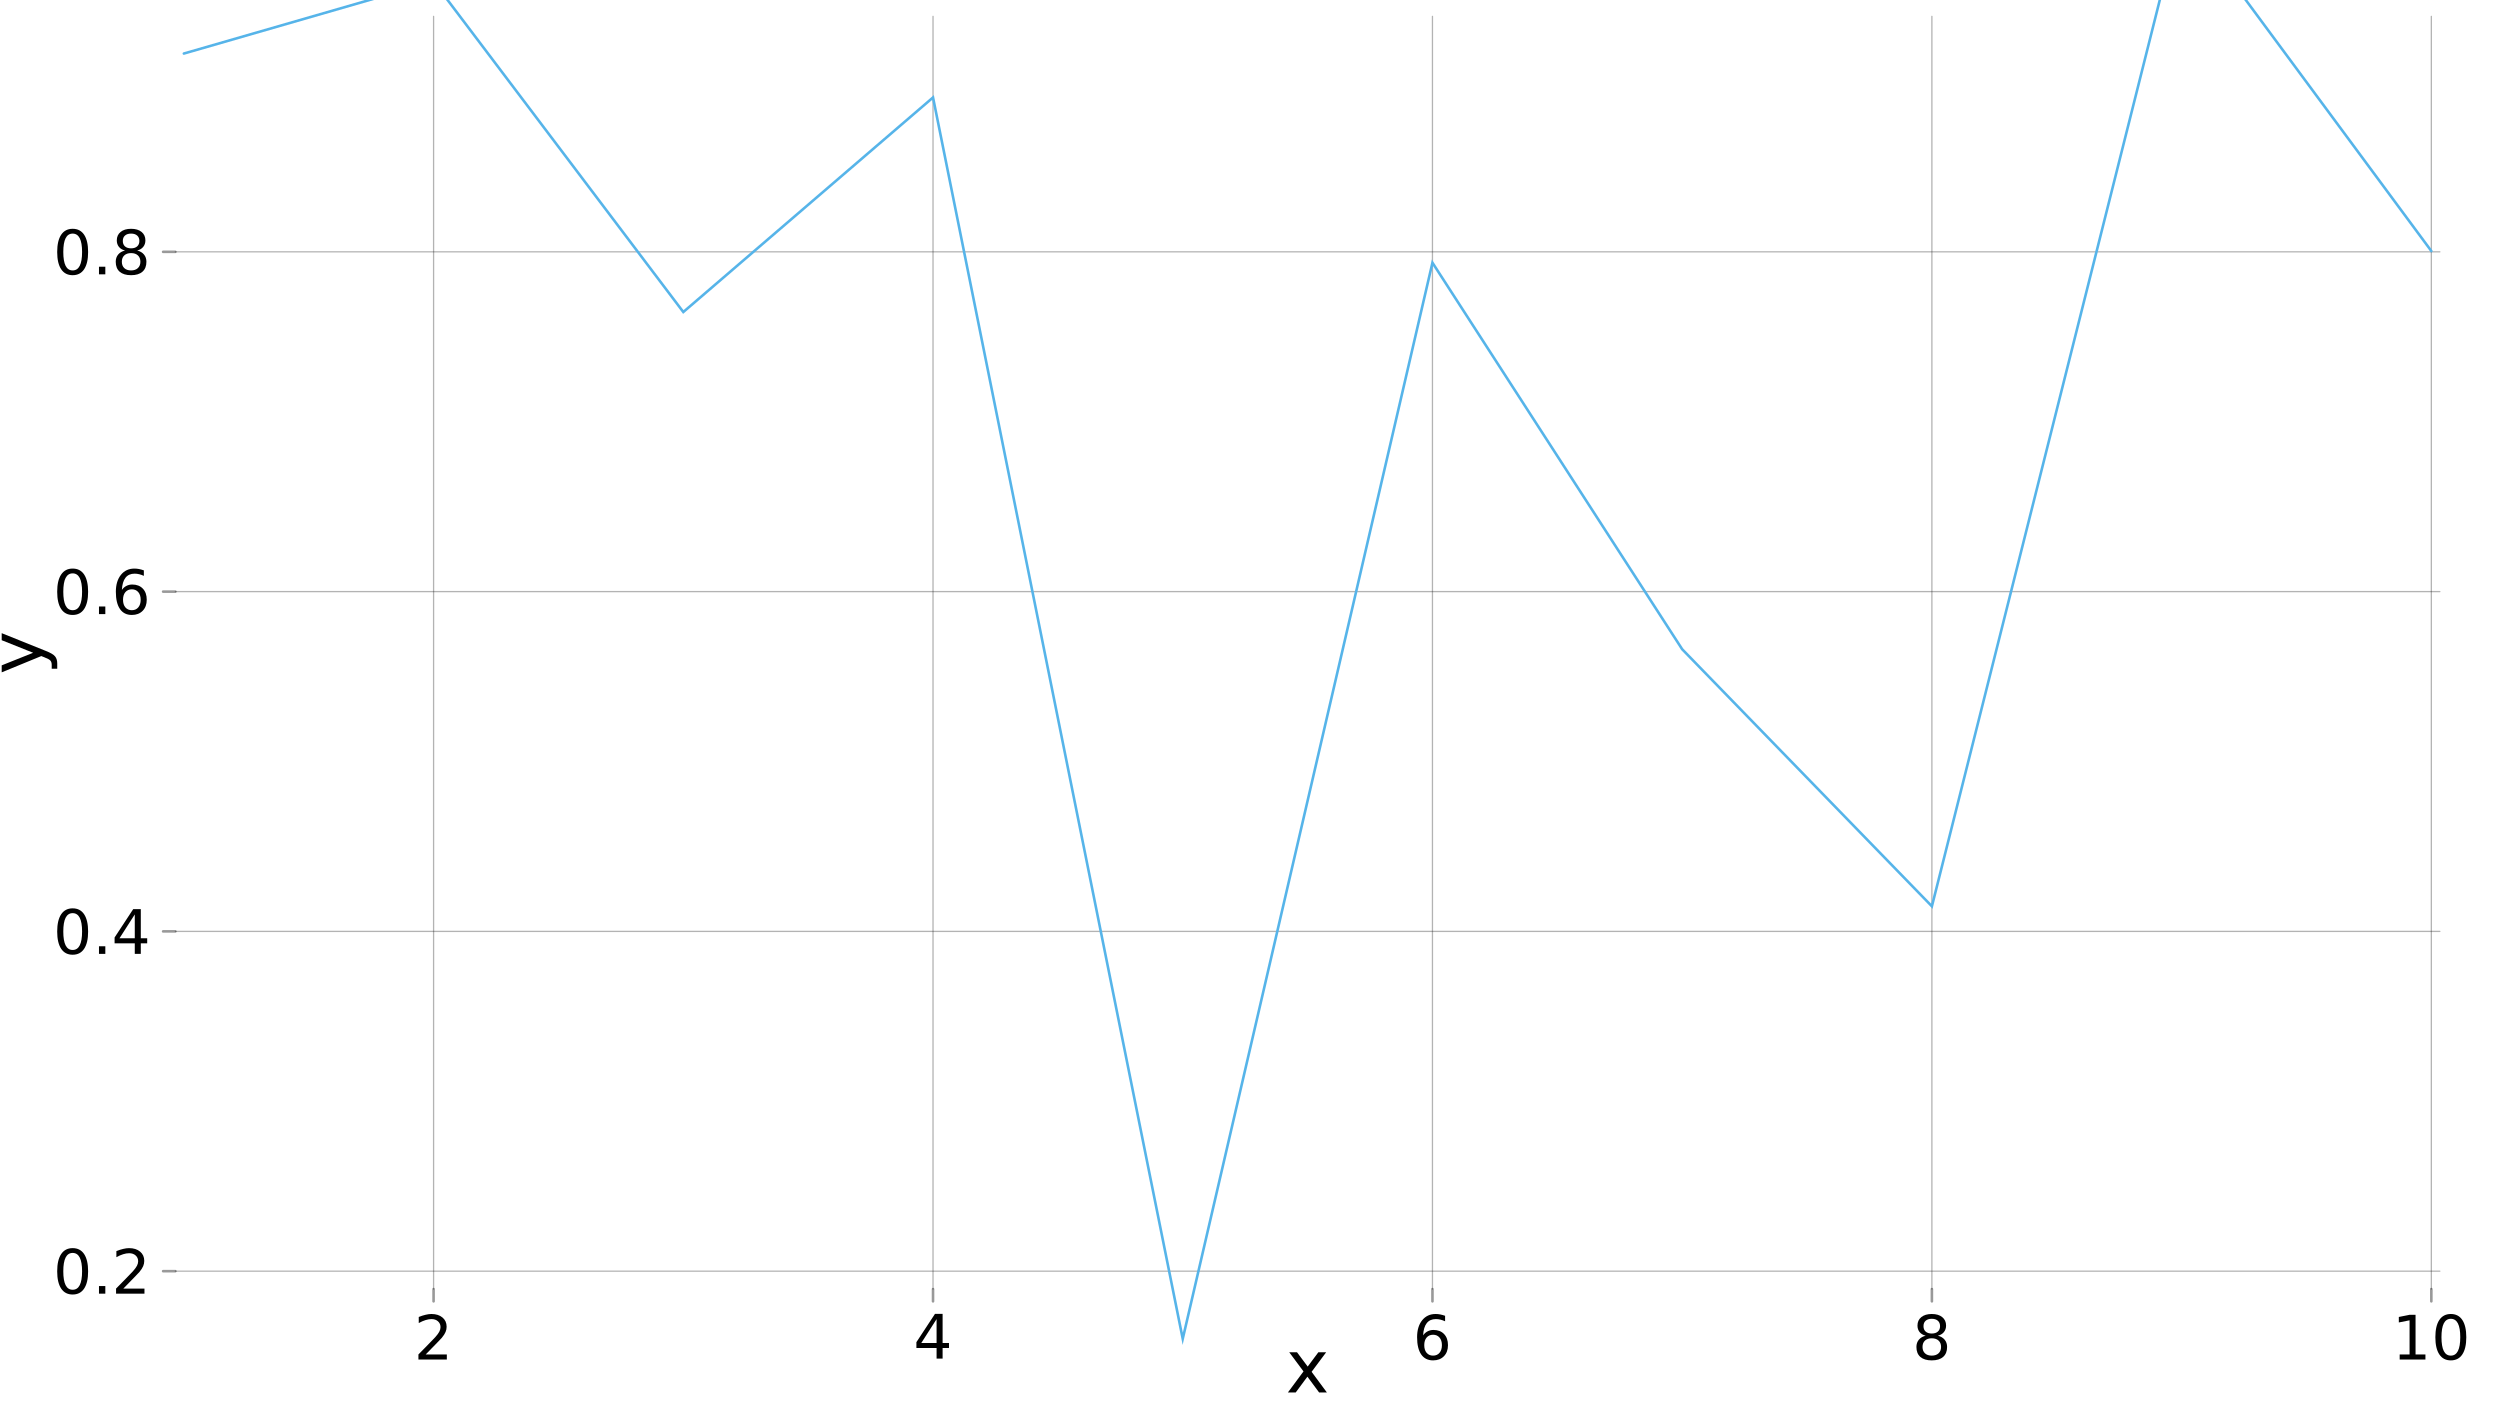
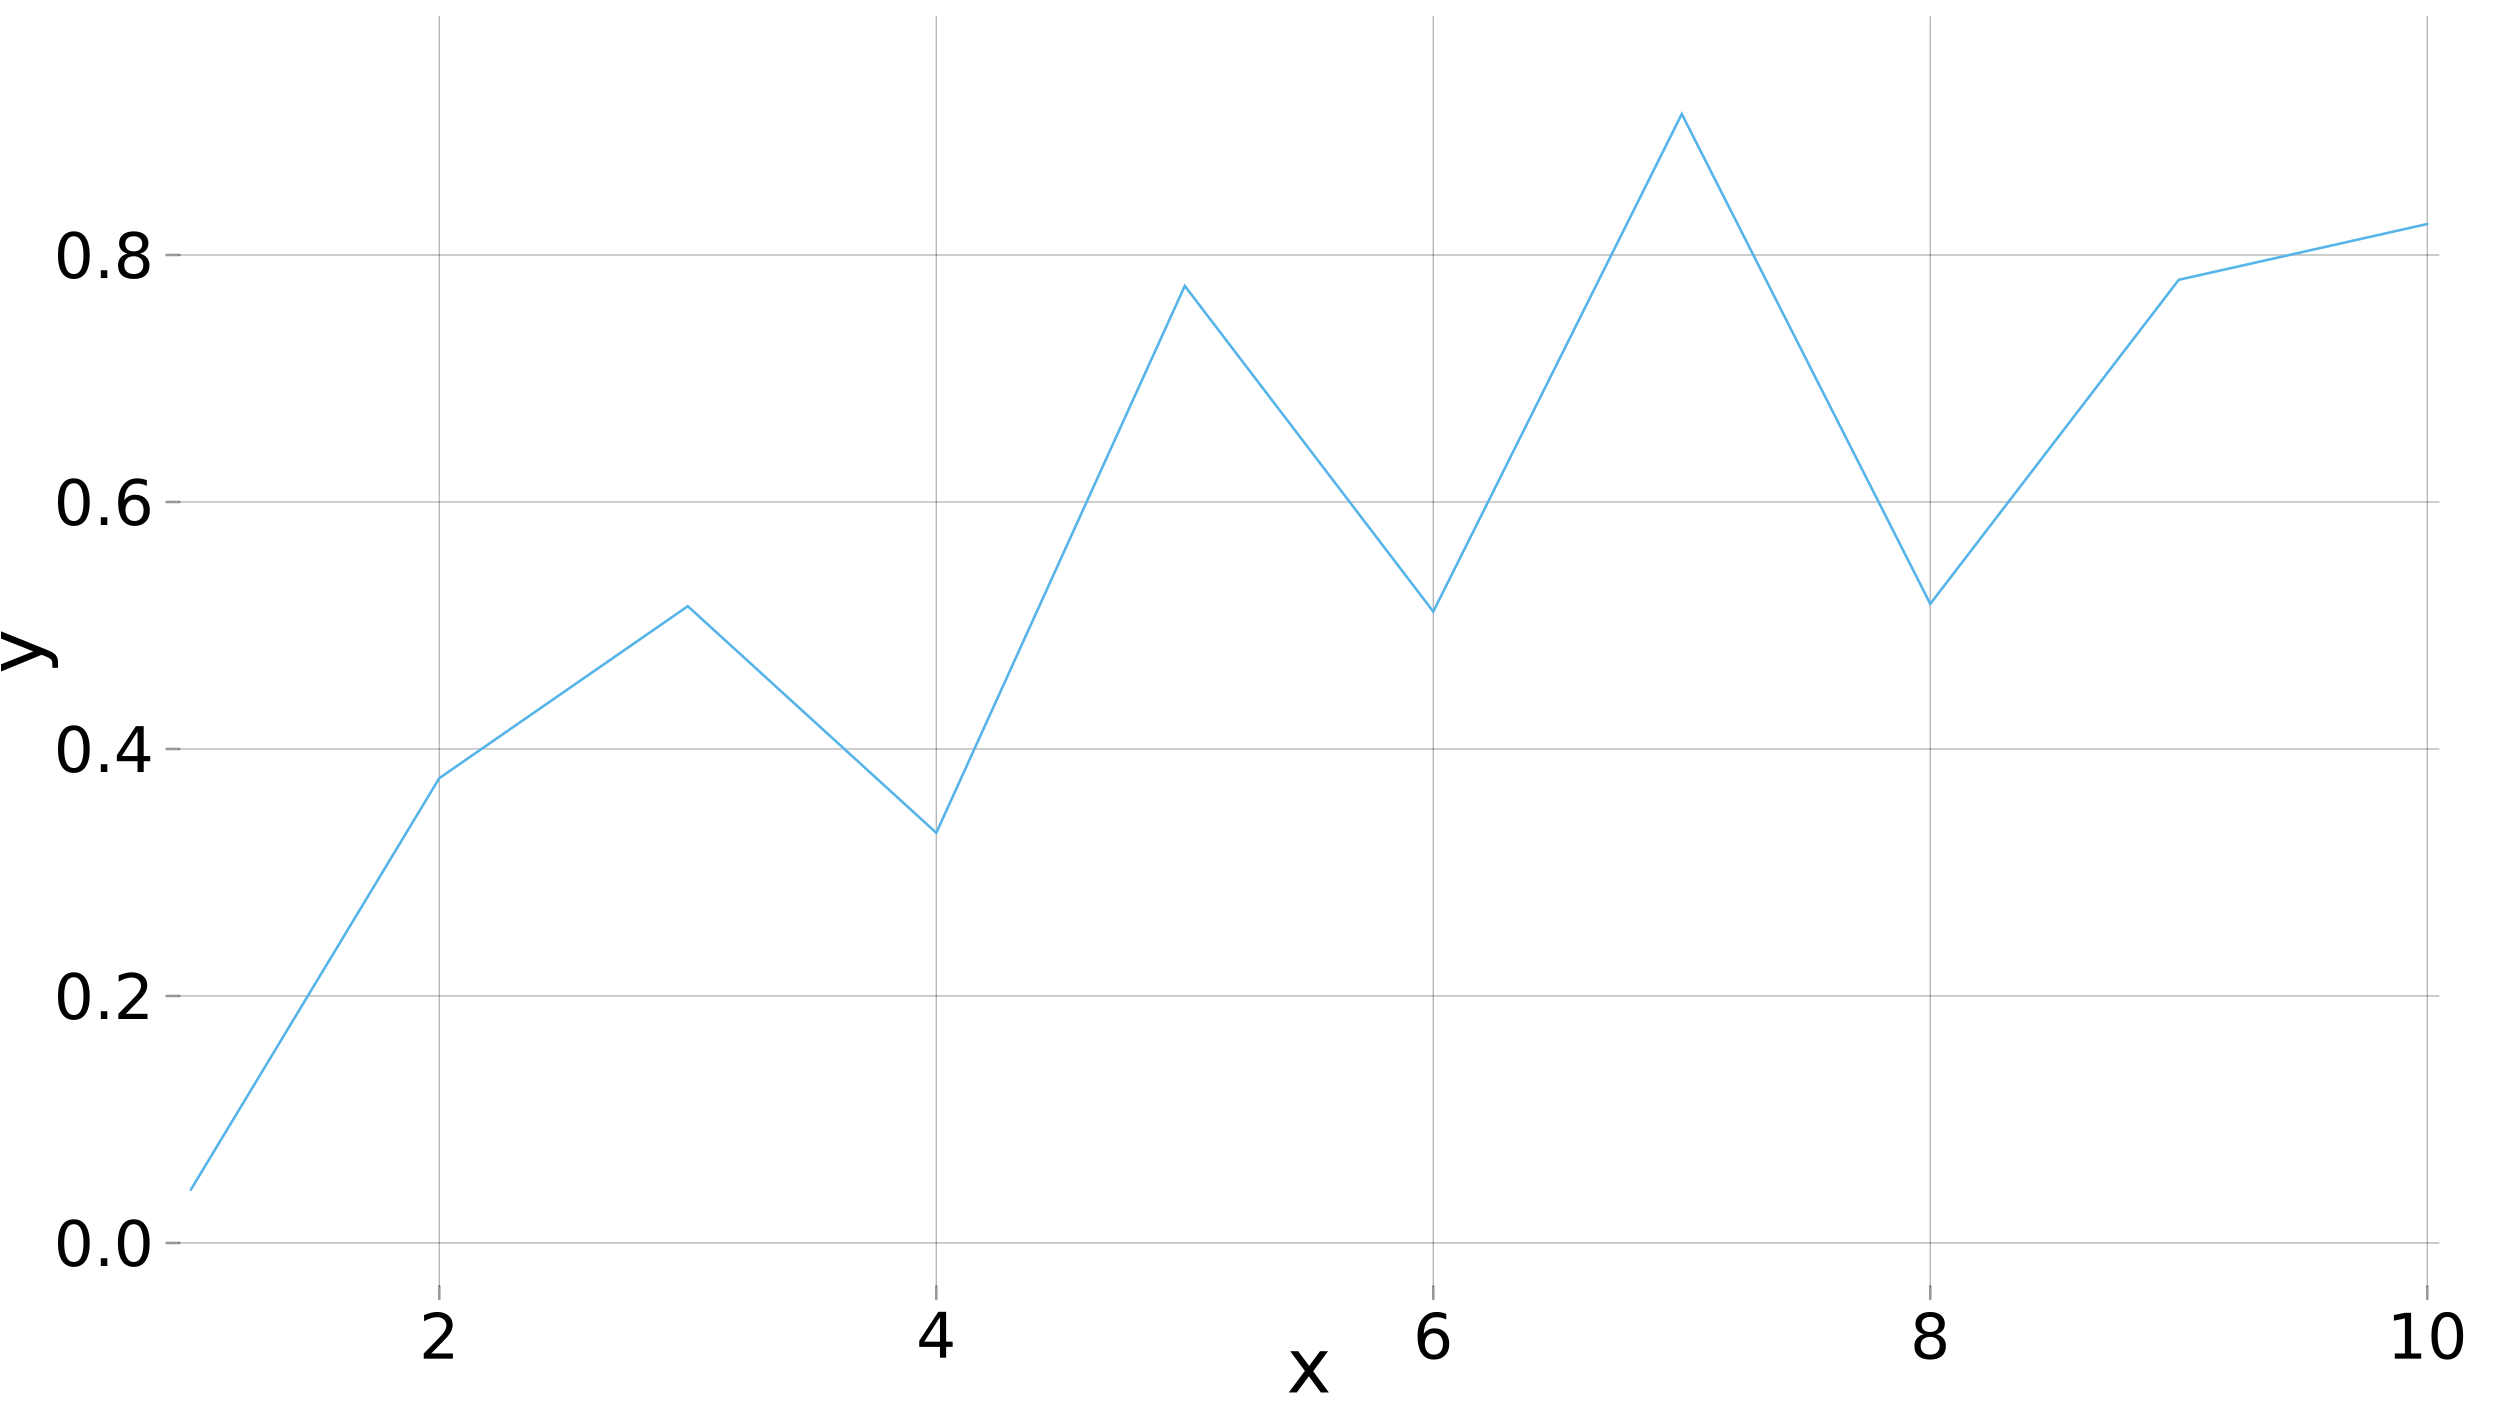
<svg xmlns="http://www.w3.org/2000/svg" xmlns:xlink="http://www.w3.org/1999/xlink" width="960pt" height="540pt" viewBox="0 0 960 540" version="1.1">
  <defs>
    <g>
      <symbol overflow="visible" id="glyph0-0">
-         <path style="stroke:none;" d="M 1.172 4.172 L 1.172 -16.609 L 12.953 -16.609 L 12.953 4.172 Z M 2.5 2.859 L 11.641 2.859 L 11.641 -15.297 L 2.5 -15.297 Z M 2.5 2.859 " />
+         <path style="stroke:none;" d="M 1.203 4.266 L 1.203 -17.047 L 13.297 -17.047 L 13.297 4.266 Z M 2.562 2.922 L 11.938 2.922 L 11.938 -15.688 L 2.562 -15.688 Z M 2.562 2.922 " />
      </symbol>
      <symbol overflow="visible" id="glyph0-1">
-         <path style="stroke:none;" d="M 4.516 -1.953 L 12.625 -1.953 L 12.625 0 L 1.719 0 L 1.719 -1.953 C 2.602 -2.867 3.805 -4.094 5.328 -5.625 C 6.848 -7.164 7.805 -8.16 8.203 -8.609 C 8.941 -9.441 9.457 -10.145 9.75 -10.719 C 10.051 -11.301 10.203 -11.875 10.203 -12.438 C 10.203 -13.352 9.879 -14.098 9.234 -14.672 C 8.598 -15.242 7.766 -15.531 6.734 -15.531 C 6.016 -15.531 5.25 -15.398 4.438 -15.141 C 3.625 -14.891 2.758 -14.508 1.844 -14 L 1.844 -16.344 C 2.781 -16.719 3.656 -17 4.469 -17.188 C 5.281 -17.383 6.023 -17.484 6.703 -17.484 C 8.473 -17.484 9.891 -17.035 10.953 -16.141 C 12.016 -15.254 12.547 -14.07 12.547 -12.594 C 12.547 -11.883 12.41 -11.211 12.141 -10.578 C 11.879 -9.941 11.398 -9.195 10.703 -8.344 C 10.504 -8.113 9.891 -7.469 8.859 -6.406 C 7.836 -5.352 6.391 -3.867 4.516 -1.953 Z M 4.516 -1.953 " />
+         <path style="stroke:none;" d="M 4.641 -2 L 12.953 -2 L 12.953 0 L 1.766 0 L 1.766 -2 C 2.672 -2.938 3.906 -4.191 5.469 -5.766 C 7.031 -7.348 8.016 -8.367 8.422 -8.828 C 9.18 -9.68 9.711 -10.406 10.016 -11 C 10.316 -11.594 10.469 -12.18 10.469 -12.766 C 10.469 -13.691 10.141 -14.453 9.484 -15.047 C 8.828 -15.641 7.973 -15.938 6.922 -15.938 C 6.172 -15.938 5.379 -15.805 4.547 -15.547 C 3.723 -15.285 2.836 -14.891 1.891 -14.359 L 1.891 -16.766 C 2.848 -17.148 3.742 -17.441 4.578 -17.641 C 5.41 -17.836 6.176 -17.938 6.875 -17.938 C 8.695 -17.938 10.148 -17.477 11.234 -16.562 C 12.316 -15.656 12.859 -14.438 12.859 -12.906 C 12.859 -12.188 12.723 -11.5 12.453 -10.844 C 12.18 -10.195 11.688 -9.438 10.969 -8.562 C 10.781 -8.332 10.156 -7.672 9.094 -6.578 C 8.039 -5.492 6.555 -3.969 4.641 -2 Z M 4.641 -2 " />
      </symbol>
      <symbol overflow="visible" id="glyph0-2">
-         <path style="stroke:none;" d="M 8.906 -15.156 L 3.031 -5.984 L 8.906 -5.984 Z M 8.297 -17.172 L 11.219 -17.172 L 11.219 -5.984 L 13.672 -5.984 L 13.672 -4.047 L 11.219 -4.047 L 11.219 0 L 8.906 0 L 8.906 -4.047 L 1.156 -4.047 L 1.156 -6.297 Z M 8.297 -17.172 " />
+         <path style="stroke:none;" d="M 9.141 -15.547 L 3.109 -6.141 L 9.141 -6.141 Z M 8.516 -17.625 L 11.5 -17.625 L 11.5 -6.141 L 14.016 -6.141 L 14.016 -4.156 L 11.5 -4.156 L 11.5 0 L 9.141 0 L 9.141 -4.156 L 1.188 -4.156 L 1.188 -6.453 Z M 8.516 -17.625 " />
      </symbol>
      <symbol overflow="visible" id="glyph0-3">
-         <path style="stroke:none;" d="M 7.781 -9.516 C 6.738 -9.516 5.91 -9.156 5.297 -8.438 C 4.691 -7.727 4.391 -6.754 4.391 -5.516 C 4.391 -4.273 4.691 -3.297 5.297 -2.578 C 5.91 -1.859 6.738 -1.5 7.781 -1.5 C 8.82 -1.5 9.645 -1.859 10.25 -2.578 C 10.863 -3.297 11.172 -4.273 11.172 -5.516 C 11.172 -6.754 10.863 -7.727 10.25 -8.438 C 9.645 -9.156 8.82 -9.516 7.781 -9.516 Z M 12.391 -16.797 L 12.391 -14.688 C 11.805 -14.957 11.219 -15.164 10.625 -15.312 C 10.031 -15.457 9.441 -15.531 8.859 -15.531 C 7.328 -15.531 6.156 -15.008 5.344 -13.969 C 4.531 -12.938 4.066 -11.375 3.953 -9.281 C 4.41 -9.945 4.977 -10.457 5.656 -10.812 C 6.344 -11.176 7.098 -11.359 7.922 -11.359 C 9.641 -11.359 11 -10.832 12 -9.781 C 13 -8.738 13.5 -7.316 13.5 -5.516 C 13.5 -3.742 12.977 -2.328 11.938 -1.266 C 10.895 -0.203 9.508 0.328 7.781 0.328 C 5.789 0.328 4.27 -0.43 3.219 -1.953 C 2.164 -3.473 1.641 -5.68 1.641 -8.578 C 1.641 -11.285 2.285 -13.445 3.578 -15.062 C 4.867 -16.676 6.598 -17.484 8.766 -17.484 C 9.348 -17.484 9.938 -17.426 10.531 -17.312 C 11.125 -17.195 11.742 -17.023 12.391 -16.797 Z M 12.391 -16.797 " />
+         <path style="stroke:none;" d="M 7.984 -9.766 C 6.91 -9.766 6.062 -9.395 5.438 -8.656 C 4.812 -7.926 4.5 -6.926 4.5 -5.656 C 4.5 -4.383 4.812 -3.379 5.438 -2.641 C 6.062 -1.91 6.91 -1.547 7.984 -1.547 C 9.047 -1.547 9.891 -1.91 10.516 -2.641 C 11.141 -3.379 11.453 -4.383 11.453 -5.656 C 11.453 -6.926 11.141 -7.926 10.516 -8.656 C 9.891 -9.395 9.047 -9.766 7.984 -9.766 Z M 12.719 -17.234 L 12.719 -15.062 C 12.113 -15.344 11.504 -15.555 10.891 -15.703 C 10.285 -15.859 9.688 -15.938 9.094 -15.938 C 7.52 -15.938 6.316 -15.406 5.484 -14.344 C 4.648 -13.281 4.176 -11.676 4.062 -9.531 C 4.52 -10.207 5.098 -10.727 5.797 -11.094 C 6.504 -11.469 7.281 -11.656 8.125 -11.656 C 9.895 -11.656 11.289 -11.113 12.312 -10.031 C 13.344 -8.957 13.859 -7.5 13.859 -5.656 C 13.859 -3.844 13.32 -2.391 12.25 -1.297 C 11.176 -0.203 9.754 0.344 7.984 0.344 C 5.941 0.344 4.379 -0.438 3.297 -2 C 2.223 -3.562 1.688 -5.828 1.688 -8.797 C 1.688 -11.578 2.348 -13.797 3.672 -15.453 C 4.992 -17.109 6.77 -17.938 9 -17.938 C 9.594 -17.938 10.191 -17.879 10.797 -17.766 C 11.41 -17.648 12.051 -17.473 12.719 -17.234 Z M 12.719 -17.234 " />
      </symbol>
      <symbol overflow="visible" id="glyph0-4">
-         <path style="stroke:none;" d="M 7.484 -8.156 C 6.379 -8.156 5.508 -7.859 4.875 -7.266 C 4.25 -6.68 3.938 -5.867 3.938 -4.828 C 3.938 -3.797 4.25 -2.984 4.875 -2.391 C 5.508 -1.797 6.379 -1.5 7.484 -1.5 C 8.586 -1.5 9.457 -1.797 10.094 -2.391 C 10.738 -2.992 11.062 -3.805 11.062 -4.828 C 11.062 -5.867 10.742 -6.68 10.109 -7.266 C 9.473 -7.859 8.598 -8.156 7.484 -8.156 Z M 5.172 -9.141 C 4.172 -9.391 3.391 -9.852 2.828 -10.531 C 2.273 -11.219 2 -12.051 2 -13.031 C 2 -14.406 2.488 -15.488 3.469 -16.281 C 4.445 -17.082 5.785 -17.484 7.484 -17.484 C 9.203 -17.484 10.547 -17.082 11.516 -16.281 C 12.492 -15.488 12.984 -14.406 12.984 -13.031 C 12.984 -12.051 12.703 -11.219 12.141 -10.531 C 11.586 -9.852 10.816 -9.391 9.828 -9.141 C 10.941 -8.879 11.812 -8.367 12.438 -7.609 C 13.062 -6.859 13.375 -5.93 13.375 -4.828 C 13.375 -3.16 12.863 -1.883 11.844 -1 C 10.832 -0.113 9.379 0.328 7.484 0.328 C 5.586 0.328 4.129 -0.113 3.109 -1 C 2.098 -1.883 1.594 -3.16 1.594 -4.828 C 1.594 -5.93 1.906 -6.859 2.531 -7.609 C 3.164 -8.367 4.047 -8.879 5.172 -9.141 Z M 4.312 -12.812 C 4.312 -11.926 4.586 -11.234 5.141 -10.734 C 5.703 -10.234 6.484 -9.984 7.484 -9.984 C 8.484 -9.984 9.266 -10.234 9.828 -10.734 C 10.391 -11.234 10.672 -11.926 10.672 -12.812 C 10.672 -13.707 10.391 -14.398 9.828 -14.891 C 9.266 -15.391 8.484 -15.641 7.484 -15.641 C 6.484 -15.641 5.703 -15.391 5.141 -14.891 C 4.586 -14.398 4.312 -13.707 4.312 -12.812 Z M 4.312 -12.812 " />
+         <path style="stroke:none;" d="M 7.688 -8.375 C 6.551 -8.375 5.656 -8.066 5 -7.453 C 4.352 -6.848 4.031 -6.016 4.031 -4.953 C 4.031 -3.891 4.352 -3.055 5 -2.453 C 5.656 -1.848 6.551 -1.547 7.688 -1.547 C 8.82 -1.547 9.711 -1.848 10.359 -2.453 C 11.016 -3.066 11.344 -3.898 11.344 -4.953 C 11.344 -6.016 11.016 -6.848 10.359 -7.453 C 9.711 -8.066 8.82 -8.375 7.688 -8.375 Z M 5.297 -9.391 C 4.273 -9.641 3.477 -10.113 2.906 -10.812 C 2.332 -11.508 2.047 -12.363 2.047 -13.375 C 2.047 -14.781 2.547 -15.891 3.547 -16.703 C 4.555 -17.523 5.938 -17.938 7.688 -17.938 C 9.438 -17.938 10.812 -17.523 11.812 -16.703 C 12.812 -15.891 13.312 -14.781 13.312 -13.375 C 13.312 -12.363 13.023 -11.508 12.453 -10.812 C 11.891 -10.113 11.098 -9.641 10.078 -9.391 C 11.223 -9.117 12.113 -8.594 12.75 -7.812 C 13.395 -7.031 13.719 -6.078 13.719 -4.953 C 13.719 -3.242 13.195 -1.93 12.156 -1.016 C 11.113 -0.109 9.625 0.344 7.688 0.344 C 5.738 0.344 4.242 -0.109 3.203 -1.016 C 2.16 -1.93 1.641 -3.242 1.641 -4.953 C 1.641 -6.078 1.961 -7.031 2.609 -7.812 C 3.254 -8.594 4.148 -9.117 5.297 -9.391 Z M 4.422 -13.141 C 4.422 -12.234 4.707 -11.523 5.281 -11.016 C 5.852 -10.504 6.656 -10.25 7.688 -10.25 C 8.707 -10.25 9.504 -10.504 10.078 -11.016 C 10.66 -11.523 10.953 -12.234 10.953 -13.141 C 10.953 -14.055 10.66 -14.77 10.078 -15.281 C 9.504 -15.789 8.707 -16.047 7.688 -16.047 C 6.656 -16.047 5.852 -15.789 5.281 -15.281 C 4.707 -14.77 4.422 -14.055 4.422 -13.141 Z M 4.422 -13.141 " />
      </symbol>
      <symbol overflow="visible" id="glyph0-5">
-         <path style="stroke:none;" d="M 2.922 -1.953 L 6.719 -1.953 L 6.719 -15.062 L 2.594 -14.234 L 2.594 -16.344 L 6.703 -17.172 L 9.016 -17.172 L 9.016 -1.953 L 12.812 -1.953 L 12.812 0 L 2.922 0 Z M 2.922 -1.953 " />
+         <path style="stroke:none;" d="M 3 -2 L 6.891 -2 L 6.891 -15.453 L 2.656 -14.594 L 2.656 -16.766 L 6.875 -17.625 L 9.25 -17.625 L 9.25 -2 L 13.141 -2 L 13.141 0 L 3 0 Z M 3 -2 " />
      </symbol>
      <symbol overflow="visible" id="glyph0-6">
-         <path style="stroke:none;" d="M 7.484 -15.641 C 6.285 -15.641 5.383 -15.051 4.781 -13.875 C 4.188 -12.695 3.891 -10.93 3.891 -8.578 C 3.891 -6.223 4.188 -4.453 4.781 -3.266 C 5.383 -2.086 6.285 -1.5 7.484 -1.5 C 8.691 -1.5 9.598 -2.086 10.203 -3.266 C 10.805 -4.453 11.109 -6.223 11.109 -8.578 C 11.109 -10.93 10.805 -12.695 10.203 -13.875 C 9.598 -15.051 8.691 -15.641 7.484 -15.641 Z M 7.484 -17.484 C 9.41 -17.484 10.879 -16.723 11.891 -15.203 C 12.91 -13.68 13.422 -11.473 13.422 -8.578 C 13.422 -5.68 12.91 -3.473 11.891 -1.953 C 10.879 -0.43 9.41 0.328 7.484 0.328 C 5.566 0.328 4.098 -0.43 3.078 -1.953 C 2.055 -3.473 1.547 -5.68 1.547 -8.578 C 1.547 -11.473 2.055 -13.68 3.078 -15.203 C 4.098 -16.723 5.566 -17.484 7.484 -17.484 Z M 7.484 -17.484 " />
+         <path style="stroke:none;" d="M 7.688 -16.047 C 6.457 -16.047 5.531 -15.441 4.906 -14.234 C 4.289 -13.023 3.984 -11.211 3.984 -8.797 C 3.984 -6.379 4.289 -4.566 4.906 -3.359 C 5.531 -2.148 6.457 -1.547 7.688 -1.547 C 8.914 -1.547 9.836 -2.148 10.453 -3.359 C 11.078 -4.566 11.391 -6.379 11.391 -8.797 C 11.391 -11.211 11.078 -13.023 10.453 -14.234 C 9.836 -15.441 8.914 -16.047 7.688 -16.047 Z M 7.688 -17.938 C 9.656 -17.938 11.16 -17.156 12.203 -15.594 C 13.254 -14.031 13.781 -11.766 13.781 -8.797 C 13.781 -5.828 13.254 -3.562 12.203 -2 C 11.16 -0.438 9.656 0.344 7.688 0.344 C 5.707 0.344 4.195 -0.438 3.156 -2 C 2.113 -3.562 1.594 -5.828 1.594 -8.797 C 1.594 -11.766 2.113 -14.031 3.156 -15.594 C 4.195 -17.156 5.707 -17.938 7.688 -17.938 Z M 7.688 -17.938 " />
      </symbol>
      <symbol overflow="visible" id="glyph0-7">
-         <path style="stroke:none;" d="M 2.516 -2.922 L 4.953 -2.922 L 4.953 0 L 2.516 0 Z M 2.516 -2.922 " />
+         <path style="stroke:none;" d="M 2.578 -3 L 5.078 -3 L 5.078 0 L 2.578 0 Z M 2.578 -3 " />
      </symbol>
      <symbol overflow="visible" id="glyph1-0">
-         <path style="stroke:none;" d="M 1.406 5 L 1.406 -19.922 L 15.547 -19.922 L 15.547 5 Z M 3 3.422 L 13.969 3.422 L 13.969 -18.344 L 3 -18.344 Z M 3 3.422 " />
+         <path style="stroke:none;" d="M 1.438 5.125 L 1.438 -20.453 L 15.938 -20.453 L 15.938 5.125 Z M 3.078 3.516 L 14.328 3.516 L 14.328 -18.812 L 3.078 -18.812 Z M 3.078 3.516 " />
      </symbol>
      <symbol overflow="visible" id="glyph1-1">
-         <path style="stroke:none;" d="M 15.516 -15.453 L 9.922 -7.938 L 15.797 0 L 12.812 0 L 8.312 -6.078 L 3.812 0 L 0.812 0 L 6.812 -8.094 L 1.328 -15.453 L 4.312 -15.453 L 8.422 -9.953 L 12.516 -15.453 Z M 15.516 -15.453 " />
+         <path style="stroke:none;" d="M 15.922 -15.859 L 10.188 -8.141 L 16.219 0 L 13.141 0 L 8.531 -6.234 L 3.906 0 L 0.828 0 L 7 -8.297 L 1.359 -15.859 L 4.438 -15.859 L 8.641 -10.203 L 12.844 -15.859 Z M 15.922 -15.859 " />
      </symbol>
      <symbol overflow="visible" id="glyph2-0">
-         <path style="stroke:none;" d="M 5 -1.406 L -19.922 -1.406 L -19.922 -15.547 L 5 -15.547 Z M 3.422 -3 L 3.422 -13.969 L -18.344 -13.969 L -18.344 -3 Z M 3.422 -3 " />
+         <path style="stroke:none;" d="M 5.125 -1.438 L -20.453 -1.438 L -20.453 -15.938 L 5.125 -15.938 Z M 3.516 -3.078 L 3.516 -14.328 L -18.812 -14.328 L -18.812 -3.078 Z M 3.516 -3.078 " />
      </symbol>
      <symbol overflow="visible" id="glyph2-1">
-         <path style="stroke:none;" d="M 1.438 -9.094 C 3.281 -8.375 4.477 -7.672 5.031 -6.984 C 5.594 -6.305 5.875 -5.398 5.875 -4.266 L 5.875 -2.234 L 3.75 -2.234 L 3.75 -3.719 C 3.75 -4.426 3.582 -4.973 3.25 -5.359 C 2.926 -5.742 2.145 -6.172 0.906 -6.641 L -0.25 -7.094 L -15.453 -0.844 L -15.453 -3.531 L -3.375 -8.359 L -15.453 -13.188 L -15.453 -15.891 Z M 1.438 -9.094 " />
+         <path style="stroke:none;" d="M 1.469 -9.328 C 3.363 -8.598 4.598 -7.879 5.172 -7.172 C 5.742 -6.473 6.031 -5.539 6.031 -4.375 L 6.031 -2.297 L 3.859 -2.297 L 3.859 -3.828 C 3.859 -4.547 3.688 -5.102 3.344 -5.5 C 3 -5.895 2.195 -6.332 0.938 -6.812 L -0.25 -7.281 L -15.859 -0.859 L -15.859 -3.625 L -3.453 -8.578 L -15.859 -13.531 L -15.859 -16.297 Z M 1.469 -9.328 " />
      </symbol>
    </g>
  </defs>
  <g id="surface1">
    <rect x="0" y="0" width="960" height="540" style="fill:rgb(100%,100%,100%);fill-opacity:1;stroke:none;" />
    <g style="fill:rgb(0%,0%,0%);fill-opacity:1;">
-       <use xlink:href="#glyph0-1" x="158.957" y="522.059" />
+       <use xlink:href="#glyph0-1" x="160.957" y="521.73" />
    </g>
    <g style="fill:rgb(0%,0%,0%);fill-opacity:1;">
-       <use xlink:href="#glyph0-2" x="350.742" y="521.691" />
+       <use xlink:href="#glyph0-2" x="351.801" y="521.352" />
    </g>
    <g style="fill:rgb(0%,0%,0%);fill-opacity:1;">
-       <use xlink:href="#glyph0-3" x="542.523" y="522.059" />
+       <use xlink:href="#glyph0-3" x="542.645" y="521.73" />
    </g>
    <g style="fill:rgb(0%,0%,0%);fill-opacity:1;">
-       <use xlink:href="#glyph0-4" x="734.309" y="522.059" />
+       <use xlink:href="#glyph0-4" x="733.492" y="521.73" />
    </g>
    <g style="fill:rgb(0%,0%,0%);fill-opacity:1;">
-       <use xlink:href="#glyph0-5" x="918.555" y="522.059" />
+       <use xlink:href="#glyph0-5" x="916.602" y="521.73" />
    </g>
    <g style="fill:rgb(0%,0%,0%);fill-opacity:1;">
-       <use xlink:href="#glyph0-6" x="933.633" y="522.059" />
+       <use xlink:href="#glyph0-6" x="932.07" y="521.73" />
    </g>
    <g style="fill:rgb(0%,0%,0%);fill-opacity:1;">
-       <use xlink:href="#glyph0-6" x="20.414" y="496.766" />
+       <use xlink:href="#glyph0-6" x="20.664" y="486.145" />
    </g>
    <g style="fill:rgb(0%,0%,0%);fill-opacity:1;">
-       <use xlink:href="#glyph0-7" x="35.492" y="496.766" />
+       <use xlink:href="#glyph0-7" x="36.133" y="486.145" />
    </g>
    <g style="fill:rgb(0%,0%,0%);fill-opacity:1;">
-       <use xlink:href="#glyph0-1" x="42.848" y="496.766" />
+       <use xlink:href="#glyph0-6" x="43.68" y="486.145" />
    </g>
    <g style="fill:rgb(0%,0%,0%);fill-opacity:1;">
-       <use xlink:href="#glyph0-6" x="20.414" y="366.289" />
+       <use xlink:href="#glyph0-6" x="20.664" y="391.305" />
    </g>
    <g style="fill:rgb(0%,0%,0%);fill-opacity:1;">
-       <use xlink:href="#glyph0-7" x="35.492" y="366.289" />
+       <use xlink:href="#glyph0-7" x="36.133" y="391.305" />
    </g>
    <g style="fill:rgb(0%,0%,0%);fill-opacity:1;">
-       <use xlink:href="#glyph0-2" x="42.848" y="366.289" />
+       <use xlink:href="#glyph0-1" x="43.68" y="391.305" />
    </g>
    <g style="fill:rgb(0%,0%,0%);fill-opacity:1;">
-       <use xlink:href="#glyph0-6" x="20.414" y="235.816" />
+       <use xlink:href="#glyph0-6" x="20.664" y="296.461" />
    </g>
    <g style="fill:rgb(0%,0%,0%);fill-opacity:1;">
-       <use xlink:href="#glyph0-7" x="35.492" y="235.816" />
+       <use xlink:href="#glyph0-7" x="36.133" y="296.461" />
    </g>
    <g style="fill:rgb(0%,0%,0%);fill-opacity:1;">
-       <use xlink:href="#glyph0-3" x="42.848" y="235.816" />
+       <use xlink:href="#glyph0-2" x="43.68" y="296.461" />
    </g>
    <g style="fill:rgb(0%,0%,0%);fill-opacity:1;">
-       <use xlink:href="#glyph0-6" x="20.414" y="105.344" />
+       <use xlink:href="#glyph0-6" x="20.664" y="201.617" />
    </g>
    <g style="fill:rgb(0%,0%,0%);fill-opacity:1;">
-       <use xlink:href="#glyph0-7" x="35.492" y="105.344" />
+       <use xlink:href="#glyph0-7" x="36.133" y="201.617" />
    </g>
    <g style="fill:rgb(0%,0%,0%);fill-opacity:1;">
-       <use xlink:href="#glyph0-4" x="42.848" y="105.344" />
+       <use xlink:href="#glyph0-3" x="43.68" y="201.617" />
    </g>
    <g style="fill:rgb(0%,0%,0%);fill-opacity:1;">
-       <use xlink:href="#glyph1-1" x="493.734" y="534.715" />
+       <use xlink:href="#glyph0-6" x="20.664" y="106.777" />
    </g>
    <g style="fill:rgb(0%,0%,0%);fill-opacity:1;">
-       <use xlink:href="#glyph2-1" x="16.105" y="259.027" />
+       <use xlink:href="#glyph0-7" x="36.133" y="106.777" />
    </g>
-     <path style="fill:none;stroke-width:0.5;stroke-linecap:round;stroke-linejoin:miter;stroke:rgb(0%,0%,0%);stroke-opacity:0.3;stroke-miterlimit:10;" d="M 166.496 495.016 L 166.496 6.285 " />
-     <path style="fill:none;stroke-width:0.5;stroke-linecap:round;stroke-linejoin:miter;stroke:rgb(0%,0%,0%);stroke-opacity:0.3;stroke-miterlimit:10;" d="M 358.281 495.016 L 358.281 6.285 " />
-     <path style="fill:none;stroke-width:0.5;stroke-linecap:round;stroke-linejoin:miter;stroke:rgb(0%,0%,0%);stroke-opacity:0.3;stroke-miterlimit:10;" d="M 550.062 495.016 L 550.062 6.285 " />
-     <path style="fill:none;stroke-width:0.5;stroke-linecap:round;stroke-linejoin:miter;stroke:rgb(0%,0%,0%);stroke-opacity:0.3;stroke-miterlimit:10;" d="M 741.848 495.016 L 741.848 6.285 " />
-     <path style="fill:none;stroke-width:0.5;stroke-linecap:round;stroke-linejoin:miter;stroke:rgb(0%,0%,0%);stroke-opacity:0.3;stroke-miterlimit:10;" d="M 933.633 495.016 L 933.633 6.285 " />
-     <path style="fill:none;stroke-width:0.5;stroke-linecap:round;stroke-linejoin:miter;stroke:rgb(0%,0%,0%);stroke-opacity:0.3;stroke-miterlimit:10;" d="M 67.34 488.129 L 936.898 488.129 " />
-     <path style="fill:none;stroke-width:0.5;stroke-linecap:round;stroke-linejoin:miter;stroke:rgb(0%,0%,0%);stroke-opacity:0.3;stroke-miterlimit:10;" d="M 67.34 357.656 L 936.898 357.656 " />
-     <path style="fill:none;stroke-width:0.5;stroke-linecap:round;stroke-linejoin:miter;stroke:rgb(0%,0%,0%);stroke-opacity:0.3;stroke-miterlimit:10;" d="M 67.34 227.18 L 936.898 227.18 " />
-     <path style="fill:none;stroke-width:0.5;stroke-linecap:round;stroke-linejoin:miter;stroke:rgb(0%,0%,0%);stroke-opacity:0.3;stroke-miterlimit:10;" d="M 67.34 96.707 L 936.898 96.707 " />
-     <path style="fill:none;stroke-width:1;stroke-linecap:round;stroke-linejoin:miter;stroke:rgb(0%,0%,0%);stroke-opacity:0.4;stroke-miterlimit:10;" d="M 166.496 499.719 L 166.496 495.016 " />
-     <path style="fill:none;stroke-width:1;stroke-linecap:round;stroke-linejoin:miter;stroke:rgb(0%,0%,0%);stroke-opacity:0.4;stroke-miterlimit:10;" d="M 358.281 499.719 L 358.281 495.016 " />
-     <path style="fill:none;stroke-width:1;stroke-linecap:round;stroke-linejoin:miter;stroke:rgb(0%,0%,0%);stroke-opacity:0.4;stroke-miterlimit:10;" d="M 550.062 499.719 L 550.062 495.016 " />
-     <path style="fill:none;stroke-width:1;stroke-linecap:round;stroke-linejoin:miter;stroke:rgb(0%,0%,0%);stroke-opacity:0.4;stroke-miterlimit:10;" d="M 741.848 499.719 L 741.848 495.016 " />
-     <path style="fill:none;stroke-width:1;stroke-linecap:round;stroke-linejoin:miter;stroke:rgb(0%,0%,0%);stroke-opacity:0.4;stroke-miterlimit:10;" d="M 933.633 499.719 L 933.633 495.016 " />
-     <path style="fill:none;stroke-width:1;stroke-linecap:round;stroke-linejoin:miter;stroke:rgb(0%,0%,0%);stroke-opacity:0.4;stroke-miterlimit:10;" d="M 62.633 488.129 L 67.34 488.129 " />
-     <path style="fill:none;stroke-width:1;stroke-linecap:round;stroke-linejoin:miter;stroke:rgb(0%,0%,0%);stroke-opacity:0.4;stroke-miterlimit:10;" d="M 62.633 357.656 L 67.34 357.656 " />
-     <path style="fill:none;stroke-width:1;stroke-linecap:round;stroke-linejoin:miter;stroke:rgb(0%,0%,0%);stroke-opacity:0.4;stroke-miterlimit:10;" d="M 62.633 227.18 L 67.34 227.18 " />
-     <path style="fill:none;stroke-width:1;stroke-linecap:round;stroke-linejoin:miter;stroke:rgb(0%,0%,0%);stroke-opacity:0.4;stroke-miterlimit:10;" d="M 62.633 96.707 L 67.34 96.707 " />
-     <path style="fill:none;stroke-width:1;stroke-linecap:round;stroke-linejoin:miter;stroke:rgb(33.725%,70.588%,91.373%);stroke-opacity:1;stroke-miterlimit:10;" d="M 70.602 20.562 L 166.496 -7.105 L 262.387 119.816 L 358.281 37.426 L 454.172 514.102 L 550.062 100.887 L 645.957 249.312 L 741.848 348.02 L 837.742 -33.336 L 933.633 96.398 " />
+     <g style="fill:rgb(0%,0%,0%);fill-opacity:1;">
+       <use xlink:href="#glyph0-4" x="43.68" y="106.777" />
+     </g>
+     <g style="fill:rgb(0%,0%,0%);fill-opacity:1;">
+       <use xlink:href="#glyph1-1" x="494.066" y="534.715" />
+     </g>
+     <g style="fill:rgb(0%,0%,0%);fill-opacity:1;">
+       <use xlink:href="#glyph2-1" x="16.242" y="258.73" />
+     </g>
+     <path style="fill:none;stroke-width:0.5;stroke-linecap:round;stroke-linejoin:miter;stroke:rgb(0%,0%,0%);stroke-opacity:0.3;stroke-miterlimit:10;" d="M 168.691 493.984 L 168.691 6.285 " />
+     <path style="fill:none;stroke-width:0.5;stroke-linecap:round;stroke-linejoin:miter;stroke:rgb(0%,0%,0%);stroke-opacity:0.3;stroke-miterlimit:10;" d="M 359.535 493.984 L 359.535 6.285 " />
+     <path style="fill:none;stroke-width:0.5;stroke-linecap:round;stroke-linejoin:miter;stroke:rgb(0%,0%,0%);stroke-opacity:0.3;stroke-miterlimit:10;" d="M 550.379 493.984 L 550.379 6.285 " />
+     <path style="fill:none;stroke-width:0.5;stroke-linecap:round;stroke-linejoin:miter;stroke:rgb(0%,0%,0%);stroke-opacity:0.3;stroke-miterlimit:10;" d="M 741.227 493.984 L 741.227 6.285 " />
+     <path style="fill:none;stroke-width:0.5;stroke-linecap:round;stroke-linejoin:miter;stroke:rgb(0%,0%,0%);stroke-opacity:0.3;stroke-miterlimit:10;" d="M 932.07 493.984 L 932.07 6.285 " />
+     <path style="fill:none;stroke-width:0.5;stroke-linecap:round;stroke-linejoin:miter;stroke:rgb(0%,0%,0%);stroke-opacity:0.3;stroke-miterlimit:10;" d="M 68.805 477.289 L 936.531 477.289 " />
+     <path style="fill:none;stroke-width:0.5;stroke-linecap:round;stroke-linejoin:miter;stroke:rgb(0%,0%,0%);stroke-opacity:0.3;stroke-miterlimit:10;" d="M 68.805 382.445 L 936.531 382.445 " />
+     <path style="fill:none;stroke-width:0.5;stroke-linecap:round;stroke-linejoin:miter;stroke:rgb(0%,0%,0%);stroke-opacity:0.3;stroke-miterlimit:10;" d="M 68.805 287.602 L 936.531 287.602 " />
+     <path style="fill:none;stroke-width:0.5;stroke-linecap:round;stroke-linejoin:miter;stroke:rgb(0%,0%,0%);stroke-opacity:0.3;stroke-miterlimit:10;" d="M 68.805 192.758 L 936.531 192.758 " />
+     <path style="fill:none;stroke-width:0.5;stroke-linecap:round;stroke-linejoin:miter;stroke:rgb(0%,0%,0%);stroke-opacity:0.3;stroke-miterlimit:10;" d="M 68.805 97.918 L 936.531 97.918 " />
+     <path style="fill:none;stroke-width:1;stroke-linecap:round;stroke-linejoin:miter;stroke:rgb(0%,0%,0%);stroke-opacity:0.4;stroke-miterlimit:10;" d="M 168.691 498.809 L 168.691 493.984 " />
+     <path style="fill:none;stroke-width:1;stroke-linecap:round;stroke-linejoin:miter;stroke:rgb(0%,0%,0%);stroke-opacity:0.4;stroke-miterlimit:10;" d="M 359.535 498.809 L 359.535 493.984 " />
+     <path style="fill:none;stroke-width:1;stroke-linecap:round;stroke-linejoin:miter;stroke:rgb(0%,0%,0%);stroke-opacity:0.4;stroke-miterlimit:10;" d="M 550.379 498.809 L 550.379 493.984 " />
+     <path style="fill:none;stroke-width:1;stroke-linecap:round;stroke-linejoin:miter;stroke:rgb(0%,0%,0%);stroke-opacity:0.4;stroke-miterlimit:10;" d="M 741.227 498.809 L 741.227 493.984 " />
+     <path style="fill:none;stroke-width:1;stroke-linecap:round;stroke-linejoin:miter;stroke:rgb(0%,0%,0%);stroke-opacity:0.4;stroke-miterlimit:10;" d="M 932.07 498.809 L 932.07 493.984 " />
+     <path style="fill:none;stroke-width:1;stroke-linecap:round;stroke-linejoin:miter;stroke:rgb(0%,0%,0%);stroke-opacity:0.4;stroke-miterlimit:10;" d="M 63.977 477.289 L 68.805 477.289 " />
+     <path style="fill:none;stroke-width:1;stroke-linecap:round;stroke-linejoin:miter;stroke:rgb(0%,0%,0%);stroke-opacity:0.4;stroke-miterlimit:10;" d="M 63.977 382.445 L 68.805 382.445 " />
+     <path style="fill:none;stroke-width:1;stroke-linecap:round;stroke-linejoin:miter;stroke:rgb(0%,0%,0%);stroke-opacity:0.4;stroke-miterlimit:10;" d="M 63.977 287.602 L 68.805 287.602 " />
+     <path style="fill:none;stroke-width:1;stroke-linecap:round;stroke-linejoin:miter;stroke:rgb(0%,0%,0%);stroke-opacity:0.4;stroke-miterlimit:10;" d="M 63.977 192.758 L 68.805 192.758 " />
+     <path style="fill:none;stroke-width:1;stroke-linecap:round;stroke-linejoin:miter;stroke:rgb(0%,0%,0%);stroke-opacity:0.4;stroke-miterlimit:10;" d="M 63.977 97.918 L 68.805 97.918 " />
+     <path style="fill:none;stroke-width:1;stroke-linecap:round;stroke-linejoin:miter;stroke:rgb(33.725%,70.588%,91.373%);stroke-opacity:1;stroke-miterlimit:10;" d="M 73.266 456.871 L 168.691 298.805 L 264.113 232.785 L 359.535 319.816 L 454.957 109.785 L 550.379 234.855 L 645.801 43.758 L 741.227 231.883 L 836.648 107.441 L 932.07 86.004 " />
  </g>
</svg>
